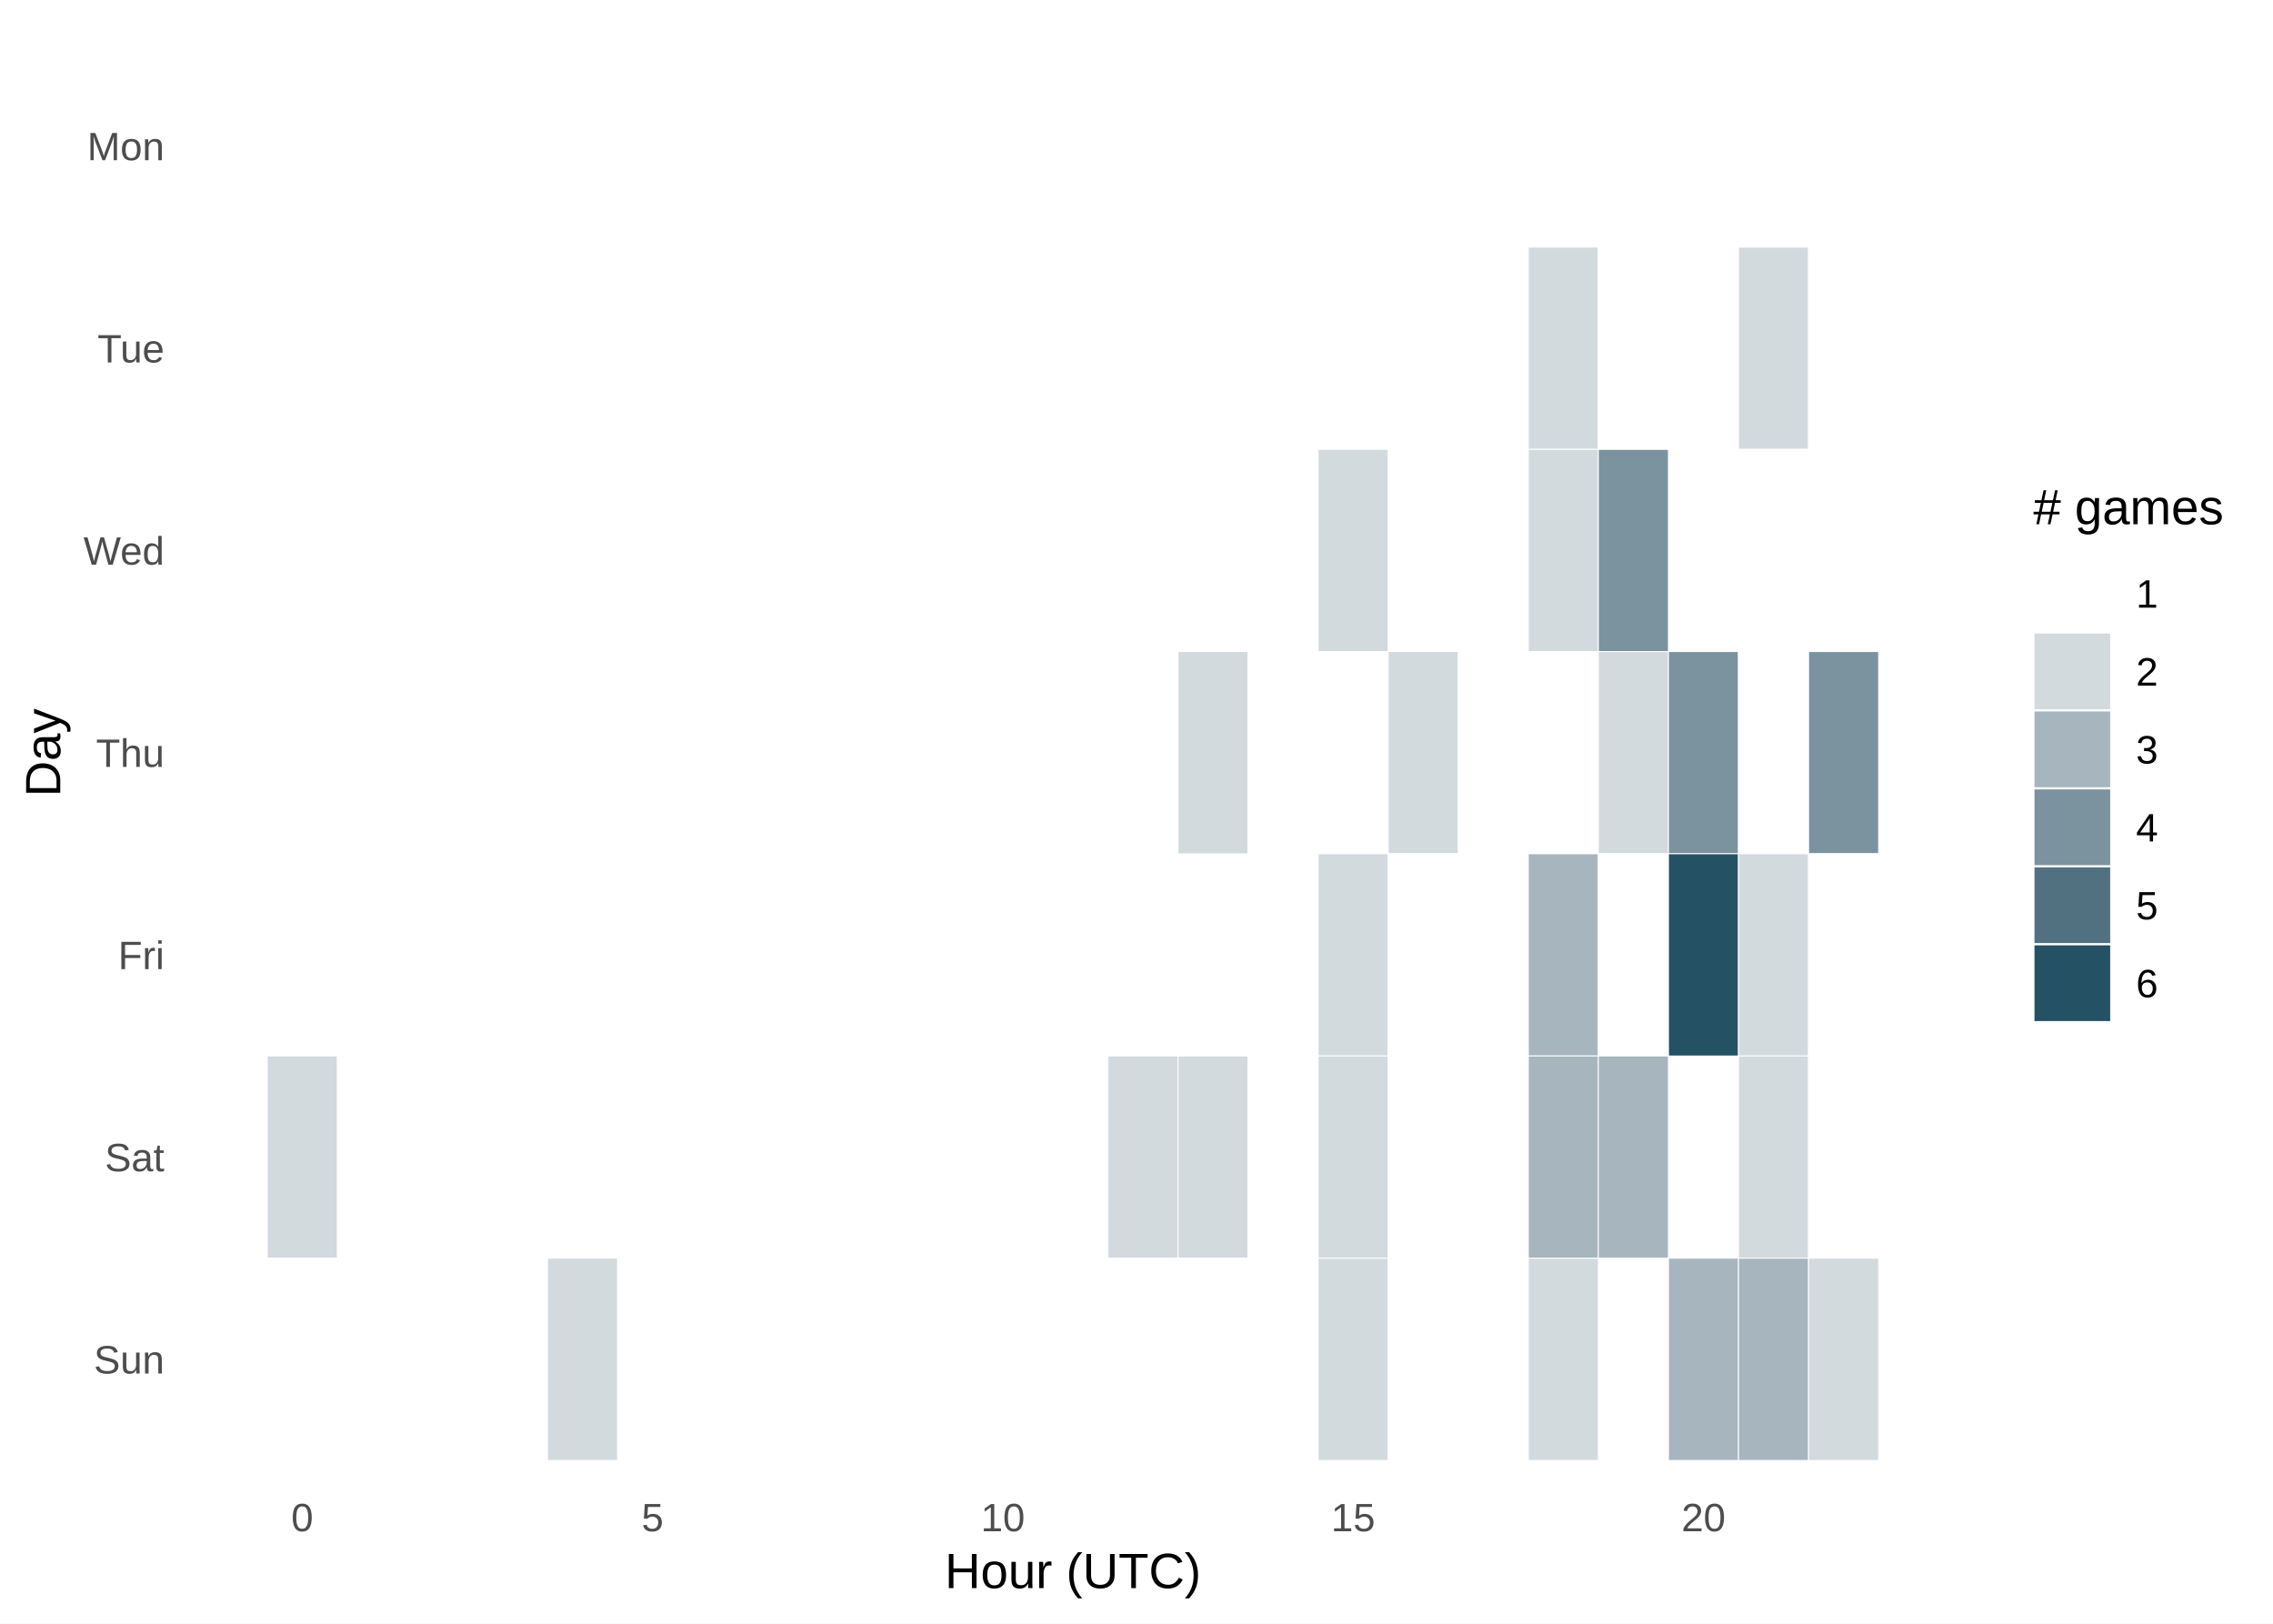
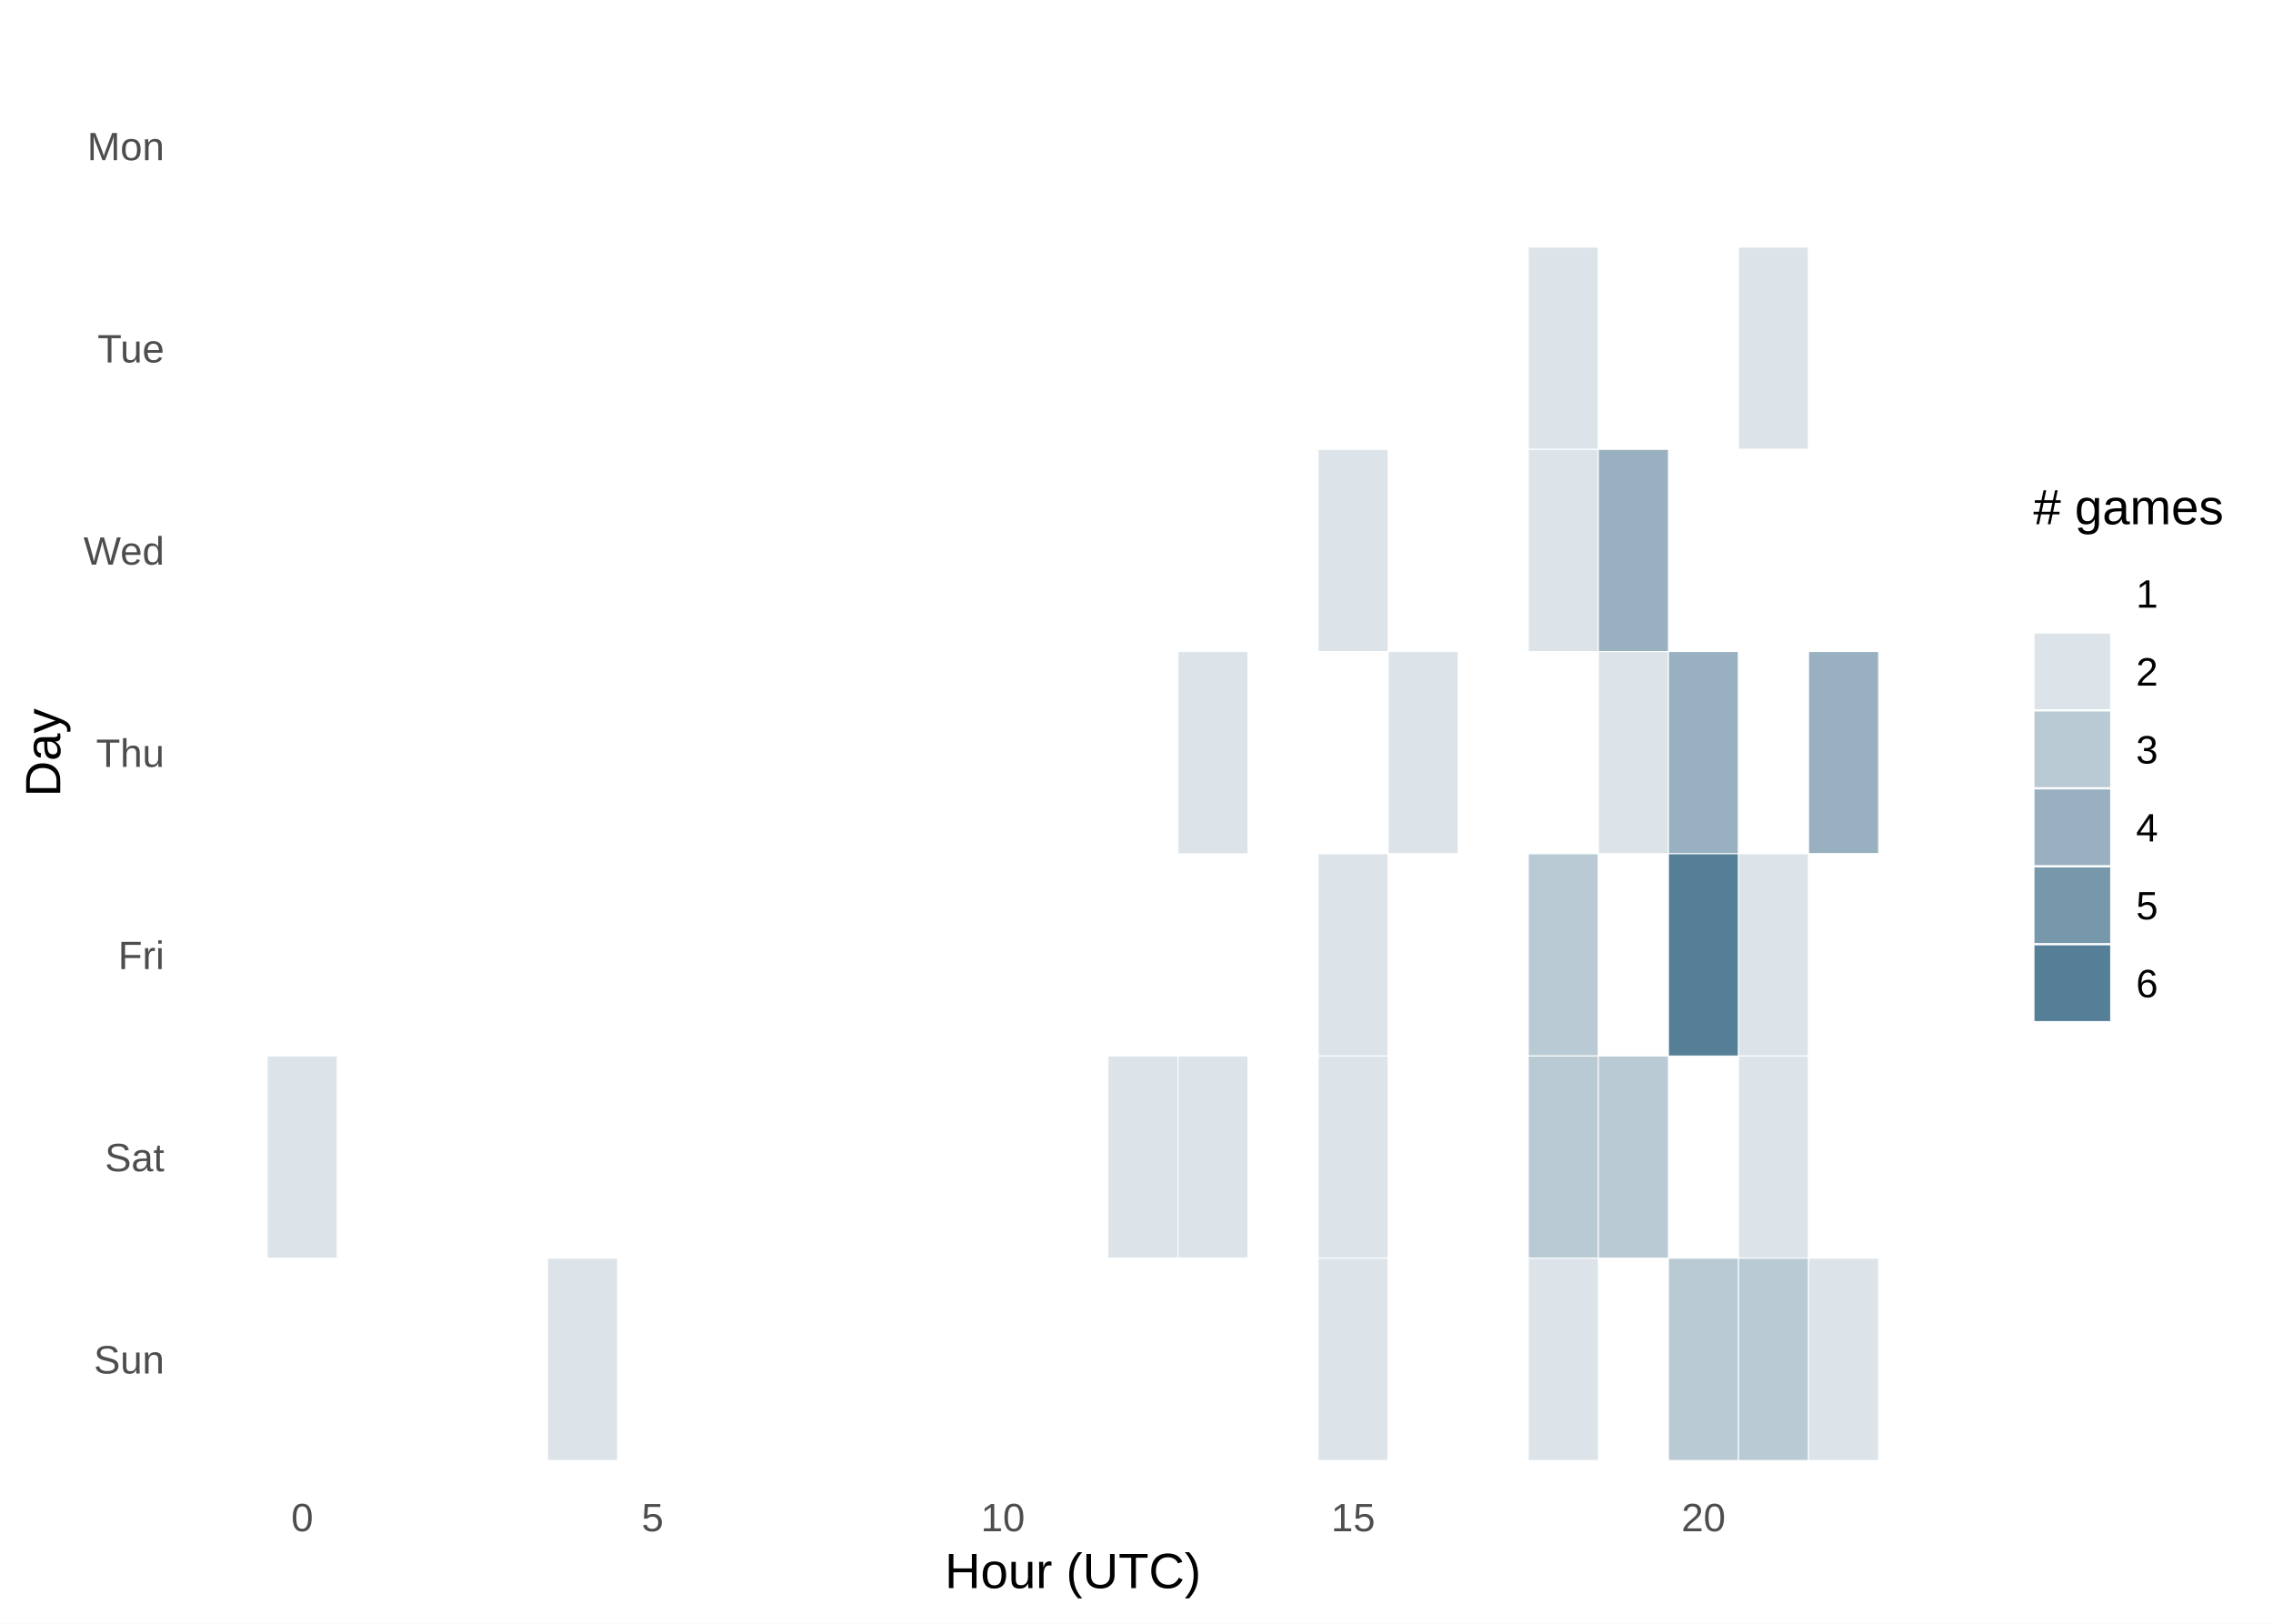
<svg xmlns="http://www.w3.org/2000/svg" class="svglite" width="504.00pt" height="360.00pt" viewBox="0 0 504.00 360.00">
  <defs>
    <style type="text/css">
    .svglite line, .svglite polyline, .svglite polygon, .svglite path, .svglite rect, .svglite circle {
      fill: none;
      stroke: #000000;
      stroke-linecap: round;
      stroke-linejoin: round;
      stroke-miterlimit: 10.00;
    }
  </style>
  </defs>
  <rect width="100%" height="100%" style="stroke: none; fill: #FFFFFF;" />
  <defs>
    <clipPath id="cpMC4wMHw1MDQuMDB8MC4wMHwzNjAuMDA=">
      <rect x="0.00" y="0.00" width="504.00" height="360.00" />
    </clipPath>
  </defs>
  <g clip-path="url(#cpMC4wMHw1MDQuMDB8MC4wMHwzNjAuMDA=)">
</g>
  <defs>
    <clipPath id="cpNDEuMzh8NDM0LjQyfDUuNDh8MzI4LjI3">
      <rect x="41.38" y="5.48" width="393.04" height="322.79" />
    </clipPath>
  </defs>
  <g clip-path="url(#cpNDEuMzh8NDM0LjQyfDUuNDh8MzI4LjI3)">
    <rect x="59.25" y="54.80" width="15.53" height="44.83" style="stroke-width: 0.21; stroke: #FFFFFF; stroke-linecap: square; stroke-linejoin: miter; fill: #FFFFFF;" />
    <rect x="59.25" y="99.63" width="15.53" height="44.83" style="stroke-width: 0.21; stroke: #FFFFFF; stroke-linecap: square; stroke-linejoin: miter; fill: #FFFFFF;" />
    <rect x="59.25" y="144.46" width="15.53" height="44.83" style="stroke-width: 0.21; stroke: #FFFFFF; stroke-linecap: square; stroke-linejoin: miter; fill: #FFFFFF;" />
    <rect x="59.25" y="189.29" width="15.53" height="44.83" style="stroke-width: 0.21; stroke: #FFFFFF; stroke-linecap: square; stroke-linejoin: miter; fill: #FFFFFF;" />
-     <rect x="59.25" y="234.12" width="15.53" height="44.83" style="stroke-width: 0.21; stroke: #FFFFFF; stroke-linecap: square; stroke-linejoin: miter; fill: #D2DADE;" />
+     <rect x="59.25" y="234.12" width="15.53" height="44.83" style="stroke-width: 0.21; stroke: #FFFFFF; stroke-linecap: square; stroke-linejoin: miter; fill: #DCE4EA;" />
    <rect x="74.78" y="278.96" width="15.53" height="44.83" style="stroke-width: 0.21; stroke: #FFFFFF; stroke-linecap: square; stroke-linejoin: miter; fill: #FFFFFF;" />
    <rect x="90.32" y="9.96" width="15.53" height="44.83" style="stroke-width: 0.21; stroke: #FFFFFF; stroke-linecap: square; stroke-linejoin: miter; fill: #FFFFFF;" />
    <rect x="90.32" y="189.29" width="15.53" height="44.83" style="stroke-width: 0.21; stroke: #FFFFFF; stroke-linecap: square; stroke-linejoin: miter; fill: #FFFFFF;" />
    <rect x="105.85" y="234.12" width="15.53" height="44.83" style="stroke-width: 0.21; stroke: #FFFFFF; stroke-linecap: square; stroke-linejoin: miter; fill: #FFFFFF;" />
    <rect x="105.85" y="278.96" width="15.53" height="44.83" style="stroke-width: 0.21; stroke: #FFFFFF; stroke-linecap: square; stroke-linejoin: miter; fill: #FFFFFF;" />
    <rect x="121.39" y="99.63" width="15.53" height="44.83" style="stroke-width: 0.21; stroke: #FFFFFF; stroke-linecap: square; stroke-linejoin: miter; fill: #FFFFFF;" />
    <rect x="121.39" y="234.12" width="15.53" height="44.83" style="stroke-width: 0.21; stroke: #FFFFFF; stroke-linecap: square; stroke-linejoin: miter; fill: #FFFFFF;" />
-     <rect x="121.39" y="278.96" width="15.53" height="44.83" style="stroke-width: 0.21; stroke: #FFFFFF; stroke-linecap: square; stroke-linejoin: miter; fill: #D2DADE;" />
+     <rect x="121.39" y="278.96" width="15.53" height="44.83" style="stroke-width: 0.21; stroke: #FFFFFF; stroke-linecap: square; stroke-linejoin: miter; fill: #DCE4EA;" />
    <rect x="245.67" y="9.96" width="15.53" height="44.83" style="stroke-width: 0.21; stroke: #FFFFFF; stroke-linecap: square; stroke-linejoin: miter; fill: #FFFFFF;" />
    <rect x="245.67" y="99.63" width="15.53" height="44.83" style="stroke-width: 0.21; stroke: #FFFFFF; stroke-linecap: square; stroke-linejoin: miter; fill: #FFFFFF;" />
    <rect x="245.67" y="144.46" width="15.53" height="44.83" style="stroke-width: 0.21; stroke: #FFFFFF; stroke-linecap: square; stroke-linejoin: miter; fill: #FFFFFF;" />
-     <rect x="245.67" y="234.12" width="15.53" height="44.83" style="stroke-width: 0.21; stroke: #FFFFFF; stroke-linecap: square; stroke-linejoin: miter; fill: #D2DADE;" />
+     <rect x="245.67" y="234.12" width="15.53" height="44.83" style="stroke-width: 0.21; stroke: #FFFFFF; stroke-linecap: square; stroke-linejoin: miter; fill: #DCE4EA;" />
    <rect x="245.67" y="278.96" width="15.53" height="44.83" style="stroke-width: 0.21; stroke: #FFFFFF; stroke-linecap: square; stroke-linejoin: miter; fill: #FFFFFF;" />
    <rect x="261.20" y="9.96" width="15.53" height="44.83" style="stroke-width: 0.21; stroke: #FFFFFF; stroke-linecap: square; stroke-linejoin: miter; fill: #FFFFFF;" />
    <rect x="261.20" y="54.80" width="15.53" height="44.83" style="stroke-width: 0.21; stroke: #FFFFFF; stroke-linecap: square; stroke-linejoin: miter; fill: #FFFFFF;" />
    <rect x="261.20" y="99.63" width="15.53" height="44.83" style="stroke-width: 0.21; stroke: #FFFFFF; stroke-linecap: square; stroke-linejoin: miter; fill: #FFFFFF;" />
-     <rect x="261.20" y="144.46" width="15.53" height="44.83" style="stroke-width: 0.21; stroke: #FFFFFF; stroke-linecap: square; stroke-linejoin: miter; fill: #D2DADE;" />
-     <rect x="261.20" y="234.12" width="15.53" height="44.83" style="stroke-width: 0.21; stroke: #FFFFFF; stroke-linecap: square; stroke-linejoin: miter; fill: #D2DADE;" />
+     <rect x="261.20" y="144.46" width="15.53" height="44.83" style="stroke-width: 0.21; stroke: #FFFFFF; stroke-linecap: square; stroke-linejoin: miter; fill: #DCE4EA;" />
+     <rect x="261.20" y="234.12" width="15.53" height="44.83" style="stroke-width: 0.21; stroke: #FFFFFF; stroke-linecap: square; stroke-linejoin: miter; fill: #DCE4EA;" />
    <rect x="261.20" y="278.96" width="15.53" height="44.83" style="stroke-width: 0.21; stroke: #FFFFFF; stroke-linecap: square; stroke-linejoin: miter; fill: #FFFFFF;" />
    <rect x="276.74" y="99.63" width="15.53" height="44.83" style="stroke-width: 0.21; stroke: #FFFFFF; stroke-linecap: square; stroke-linejoin: miter; fill: #FFFFFF;" />
    <rect x="276.74" y="144.46" width="15.53" height="44.83" style="stroke-width: 0.21; stroke: #FFFFFF; stroke-linecap: square; stroke-linejoin: miter; fill: #FFFFFF;" />
    <rect x="276.74" y="189.29" width="15.53" height="44.83" style="stroke-width: 0.21; stroke: #FFFFFF; stroke-linecap: square; stroke-linejoin: miter; fill: #FFFFFF;" />
    <rect x="276.74" y="234.12" width="15.53" height="44.83" style="stroke-width: 0.21; stroke: #FFFFFF; stroke-linecap: square; stroke-linejoin: miter; fill: #FFFFFF;" />
    <rect x="276.74" y="278.96" width="15.53" height="44.83" style="stroke-width: 0.21; stroke: #FFFFFF; stroke-linecap: square; stroke-linejoin: miter; fill: #FFFFFF;" />
    <rect x="292.27" y="54.80" width="15.53" height="44.83" style="stroke-width: 0.21; stroke: #FFFFFF; stroke-linecap: square; stroke-linejoin: miter; fill: #FFFFFF;" />
-     <rect x="292.27" y="99.63" width="15.53" height="44.83" style="stroke-width: 0.21; stroke: #FFFFFF; stroke-linecap: square; stroke-linejoin: miter; fill: #D2DADE;" />
-     <rect x="292.27" y="189.29" width="15.53" height="44.83" style="stroke-width: 0.21; stroke: #FFFFFF; stroke-linecap: square; stroke-linejoin: miter; fill: #D2DADE;" />
-     <rect x="292.27" y="234.12" width="15.53" height="44.83" style="stroke-width: 0.21; stroke: #FFFFFF; stroke-linecap: square; stroke-linejoin: miter; fill: #D2DADE;" />
-     <rect x="292.27" y="278.96" width="15.53" height="44.83" style="stroke-width: 0.21; stroke: #FFFFFF; stroke-linecap: square; stroke-linejoin: miter; fill: #D2DADE;" />
+     <rect x="292.27" y="99.63" width="15.53" height="44.83" style="stroke-width: 0.21; stroke: #FFFFFF; stroke-linecap: square; stroke-linejoin: miter; fill: #DCE4EA;" />
+     <rect x="292.27" y="189.29" width="15.53" height="44.83" style="stroke-width: 0.21; stroke: #FFFFFF; stroke-linecap: square; stroke-linejoin: miter; fill: #DCE4EA;" />
+     <rect x="292.27" y="234.12" width="15.53" height="44.83" style="stroke-width: 0.21; stroke: #FFFFFF; stroke-linecap: square; stroke-linejoin: miter; fill: #DCE4EA;" />
+     <rect x="292.27" y="278.96" width="15.53" height="44.83" style="stroke-width: 0.21; stroke: #FFFFFF; stroke-linecap: square; stroke-linejoin: miter; fill: #DCE4EA;" />
    <rect x="307.81" y="9.96" width="15.53" height="44.83" style="stroke-width: 0.21; stroke: #FFFFFF; stroke-linecap: square; stroke-linejoin: miter; fill: #FFFFFF;" />
    <rect x="307.81" y="54.80" width="15.53" height="44.83" style="stroke-width: 0.21; stroke: #FFFFFF; stroke-linecap: square; stroke-linejoin: miter; fill: #FFFFFF;" />
-     <rect x="307.81" y="144.46" width="15.53" height="44.83" style="stroke-width: 0.21; stroke: #FFFFFF; stroke-linecap: square; stroke-linejoin: miter; fill: #D2DADE;" />
+     <rect x="307.81" y="144.46" width="15.53" height="44.83" style="stroke-width: 0.21; stroke: #FFFFFF; stroke-linecap: square; stroke-linejoin: miter; fill: #DCE4EA;" />
    <rect x="307.81" y="189.29" width="15.53" height="44.83" style="stroke-width: 0.21; stroke: #FFFFFF; stroke-linecap: square; stroke-linejoin: miter; fill: #FFFFFF;" />
    <rect x="307.81" y="278.96" width="15.53" height="44.83" style="stroke-width: 0.21; stroke: #FFFFFF; stroke-linecap: square; stroke-linejoin: miter; fill: #FFFFFF;" />
    <rect x="323.34" y="54.80" width="15.53" height="44.83" style="stroke-width: 0.21; stroke: #FFFFFF; stroke-linecap: square; stroke-linejoin: miter; fill: #FFFFFF;" />
    <rect x="323.34" y="99.63" width="15.53" height="44.83" style="stroke-width: 0.21; stroke: #FFFFFF; stroke-linecap: square; stroke-linejoin: miter; fill: #FFFFFF;" />
    <rect x="323.34" y="189.29" width="15.53" height="44.83" style="stroke-width: 0.21; stroke: #FFFFFF; stroke-linecap: square; stroke-linejoin: miter; fill: #FFFFFF;" />
    <rect x="323.34" y="234.12" width="15.53" height="44.83" style="stroke-width: 0.21; stroke: #FFFFFF; stroke-linecap: square; stroke-linejoin: miter; fill: #FFFFFF;" />
    <rect x="323.34" y="278.96" width="15.53" height="44.83" style="stroke-width: 0.21; stroke: #FFFFFF; stroke-linecap: square; stroke-linejoin: miter; fill: #FFFFFF;" />
    <rect x="338.88" y="9.96" width="15.53" height="44.83" style="stroke-width: 0.21; stroke: #FFFFFF; stroke-linecap: square; stroke-linejoin: miter; fill: #FFFFFF;" />
-     <rect x="338.88" y="54.80" width="15.53" height="44.83" style="stroke-width: 0.21; stroke: #FFFFFF; stroke-linecap: square; stroke-linejoin: miter; fill: #D2DADE;" />
-     <rect x="338.88" y="99.63" width="15.53" height="44.83" style="stroke-width: 0.21; stroke: #FFFFFF; stroke-linecap: square; stroke-linejoin: miter; fill: #D2DADE;" />
+     <rect x="338.88" y="54.80" width="15.53" height="44.83" style="stroke-width: 0.21; stroke: #FFFFFF; stroke-linecap: square; stroke-linejoin: miter; fill: #DCE4EA;" />
+     <rect x="338.88" y="99.63" width="15.53" height="44.83" style="stroke-width: 0.21; stroke: #FFFFFF; stroke-linecap: square; stroke-linejoin: miter; fill: #DCE4EA;" />
    <rect x="338.88" y="144.46" width="15.53" height="44.83" style="stroke-width: 0.21; stroke: #FFFFFF; stroke-linecap: square; stroke-linejoin: miter; fill: #FFFFFF;" />
-     <rect x="338.88" y="189.29" width="15.53" height="44.83" style="stroke-width: 0.21; stroke: #FFFFFF; stroke-linecap: square; stroke-linejoin: miter; fill: #A6B5BE;" />
-     <rect x="338.88" y="234.12" width="15.53" height="44.83" style="stroke-width: 0.21; stroke: #FFFFFF; stroke-linecap: square; stroke-linejoin: miter; fill: #A6B5BE;" />
-     <rect x="338.88" y="278.96" width="15.53" height="44.83" style="stroke-width: 0.21; stroke: #FFFFFF; stroke-linecap: square; stroke-linejoin: miter; fill: #D2DADE;" />
+     <rect x="338.88" y="189.29" width="15.53" height="44.83" style="stroke-width: 0.21; stroke: #FFFFFF; stroke-linecap: square; stroke-linejoin: miter; fill: #BACAD4;" />
+     <rect x="338.88" y="234.12" width="15.53" height="44.83" style="stroke-width: 0.21; stroke: #FFFFFF; stroke-linecap: square; stroke-linejoin: miter; fill: #BACAD4;" />
+     <rect x="338.88" y="278.96" width="15.53" height="44.83" style="stroke-width: 0.21; stroke: #FFFFFF; stroke-linecap: square; stroke-linejoin: miter; fill: #DCE4EA;" />
    <rect x="354.41" y="9.96" width="15.53" height="44.83" style="stroke-width: 0.21; stroke: #FFFFFF; stroke-linecap: square; stroke-linejoin: miter; fill: #FFFFFF;" />
    <rect x="354.41" y="54.80" width="15.53" height="44.83" style="stroke-width: 0.21; stroke: #FFFFFF; stroke-linecap: square; stroke-linejoin: miter; fill: #FFFFFF;" />
-     <rect x="354.41" y="99.63" width="15.53" height="44.83" style="stroke-width: 0.21; stroke: #FFFFFF; stroke-linecap: square; stroke-linejoin: miter; fill: #7B929F;" />
-     <rect x="354.41" y="144.46" width="15.53" height="44.83" style="stroke-width: 0.21; stroke: #FFFFFF; stroke-linecap: square; stroke-linejoin: miter; fill: #D2DADE;" />
+     <rect x="354.41" y="99.63" width="15.53" height="44.83" style="stroke-width: 0.21; stroke: #FFFFFF; stroke-linecap: square; stroke-linejoin: miter; fill: #99B0C0;" />
+     <rect x="354.41" y="144.46" width="15.53" height="44.83" style="stroke-width: 0.21; stroke: #FFFFFF; stroke-linecap: square; stroke-linejoin: miter; fill: #DCE4EA;" />
    <rect x="354.41" y="189.29" width="15.53" height="44.83" style="stroke-width: 0.21; stroke: #FFFFFF; stroke-linecap: square; stroke-linejoin: miter; fill: #FFFFFF;" />
-     <rect x="354.41" y="234.12" width="15.53" height="44.83" style="stroke-width: 0.21; stroke: #FFFFFF; stroke-linecap: square; stroke-linejoin: miter; fill: #A6B5BE;" />
+     <rect x="354.41" y="234.12" width="15.53" height="44.83" style="stroke-width: 0.21; stroke: #FFFFFF; stroke-linecap: square; stroke-linejoin: miter; fill: #BACAD4;" />
    <rect x="369.95" y="54.80" width="15.53" height="44.83" style="stroke-width: 0.21; stroke: #FFFFFF; stroke-linecap: square; stroke-linejoin: miter; fill: #FFFFFF;" />
-     <rect x="369.95" y="144.46" width="15.53" height="44.83" style="stroke-width: 0.21; stroke: #FFFFFF; stroke-linecap: square; stroke-linejoin: miter; fill: #7B929F;" />
-     <rect x="369.95" y="189.29" width="15.53" height="44.83" style="stroke-width: 0.21; stroke: #FFFFFF; stroke-linecap: square; stroke-linejoin: miter; fill: #245164;" />
-     <rect x="369.95" y="278.96" width="15.53" height="44.83" style="stroke-width: 0.21; stroke: #FFFFFF; stroke-linecap: square; stroke-linejoin: miter; fill: #A6B5BE;" />
+     <rect x="369.95" y="144.46" width="15.53" height="44.83" style="stroke-width: 0.21; stroke: #FFFFFF; stroke-linecap: square; stroke-linejoin: miter; fill: #99B0C0;" />
+     <rect x="369.95" y="189.29" width="15.53" height="44.83" style="stroke-width: 0.21; stroke: #FFFFFF; stroke-linecap: square; stroke-linejoin: miter; fill: #557F97;" />
+     <rect x="369.95" y="278.96" width="15.53" height="44.83" style="stroke-width: 0.21; stroke: #FFFFFF; stroke-linecap: square; stroke-linejoin: miter; fill: #BACAD4;" />
    <rect x="385.48" y="9.96" width="15.53" height="44.83" style="stroke-width: 0.21; stroke: #FFFFFF; stroke-linecap: square; stroke-linejoin: miter; fill: #FFFFFF;" />
-     <rect x="385.48" y="54.80" width="15.53" height="44.83" style="stroke-width: 0.21; stroke: #FFFFFF; stroke-linecap: square; stroke-linejoin: miter; fill: #D2DADE;" />
+     <rect x="385.48" y="54.80" width="15.53" height="44.83" style="stroke-width: 0.21; stroke: #FFFFFF; stroke-linecap: square; stroke-linejoin: miter; fill: #DCE4EA;" />
    <rect x="385.48" y="99.63" width="15.53" height="44.83" style="stroke-width: 0.21; stroke: #FFFFFF; stroke-linecap: square; stroke-linejoin: miter; fill: #FFFFFF;" />
    <rect x="385.48" y="144.46" width="15.53" height="44.83" style="stroke-width: 0.21; stroke: #FFFFFF; stroke-linecap: square; stroke-linejoin: miter; fill: #FFFFFF;" />
-     <rect x="385.48" y="189.29" width="15.53" height="44.83" style="stroke-width: 0.21; stroke: #FFFFFF; stroke-linecap: square; stroke-linejoin: miter; fill: #D2DADE;" />
-     <rect x="385.48" y="234.12" width="15.53" height="44.83" style="stroke-width: 0.21; stroke: #FFFFFF; stroke-linecap: square; stroke-linejoin: miter; fill: #D2DADE;" />
-     <rect x="385.48" y="278.96" width="15.53" height="44.83" style="stroke-width: 0.21; stroke: #FFFFFF; stroke-linecap: square; stroke-linejoin: miter; fill: #A6B5BE;" />
+     <rect x="385.48" y="189.29" width="15.53" height="44.83" style="stroke-width: 0.21; stroke: #FFFFFF; stroke-linecap: square; stroke-linejoin: miter; fill: #DCE4EA;" />
+     <rect x="385.48" y="234.12" width="15.53" height="44.83" style="stroke-width: 0.21; stroke: #FFFFFF; stroke-linecap: square; stroke-linejoin: miter; fill: #DCE4EA;" />
+     <rect x="385.48" y="278.96" width="15.53" height="44.83" style="stroke-width: 0.21; stroke: #FFFFFF; stroke-linecap: square; stroke-linejoin: miter; fill: #BACAD4;" />
    <rect x="401.02" y="9.96" width="15.53" height="44.83" style="stroke-width: 0.21; stroke: #FFFFFF; stroke-linecap: square; stroke-linejoin: miter; fill: #FFFFFF;" />
    <rect x="401.02" y="54.80" width="15.53" height="44.83" style="stroke-width: 0.21; stroke: #FFFFFF; stroke-linecap: square; stroke-linejoin: miter; fill: #FFFFFF;" />
-     <rect x="401.02" y="144.46" width="15.53" height="44.83" style="stroke-width: 0.21; stroke: #FFFFFF; stroke-linecap: square; stroke-linejoin: miter; fill: #7B929F;" />
+     <rect x="401.02" y="144.46" width="15.53" height="44.83" style="stroke-width: 0.21; stroke: #FFFFFF; stroke-linecap: square; stroke-linejoin: miter; fill: #99B0C0;" />
    <rect x="401.02" y="189.29" width="15.53" height="44.83" style="stroke-width: 0.21; stroke: #FFFFFF; stroke-linecap: square; stroke-linejoin: miter; fill: #FFFFFF;" />
    <rect x="401.02" y="234.12" width="15.53" height="44.83" style="stroke-width: 0.21; stroke: #FFFFFF; stroke-linecap: square; stroke-linejoin: miter; fill: #FFFFFF;" />
-     <rect x="401.02" y="278.96" width="15.53" height="44.83" style="stroke-width: 0.21; stroke: #FFFFFF; stroke-linecap: square; stroke-linejoin: miter; fill: #D2DADE;" />
+     <rect x="401.02" y="278.96" width="15.53" height="44.83" style="stroke-width: 0.21; stroke: #FFFFFF; stroke-linecap: square; stroke-linejoin: miter; fill: #DCE4EA;" />
  </g>
  <g clip-path="url(#cpMC4wMHw1MDQuMDB8MC4wMHwzNjAuMDA=)">
    <text x="36.45" y="304.52" text-anchor="end" style="font-size: 8.80px; fill: #4D4D4D; font-family: Arial;" textLength="15.66px" lengthAdjust="spacingAndGlyphs">Sun</text>
    <text x="36.45" y="259.69" text-anchor="end" style="font-size: 8.80px; fill: #4D4D4D; font-family: Arial;" textLength="13.21px" lengthAdjust="spacingAndGlyphs">Sat</text>
    <text x="36.45" y="214.86" text-anchor="end" style="font-size: 8.80px; fill: #4D4D4D; font-family: Arial;" textLength="10.25px" lengthAdjust="spacingAndGlyphs">Fri</text>
    <text x="36.45" y="170.03" text-anchor="end" style="font-size: 8.80px; fill: #4D4D4D; font-family: Arial;" textLength="15.16px" lengthAdjust="spacingAndGlyphs">Thu</text>
    <text x="36.45" y="125.19" text-anchor="end" style="font-size: 8.80px; fill: #4D4D4D; font-family: Arial;" textLength="17.94px" lengthAdjust="spacingAndGlyphs">Wed</text>
    <text x="36.45" y="80.36" text-anchor="end" style="font-size: 8.80px; fill: #4D4D4D; font-family: Arial;" textLength="14.84px" lengthAdjust="spacingAndGlyphs">Tue</text>
    <text x="36.45" y="35.53" text-anchor="end" style="font-size: 8.80px; fill: #4D4D4D; font-family: Arial;" textLength="17.12px" lengthAdjust="spacingAndGlyphs">Mon</text>
    <text x="67.02" y="339.50" text-anchor="middle" style="font-size: 8.80px; fill: #4D4D4D; font-family: Arial;" textLength="4.90px" lengthAdjust="spacingAndGlyphs">0</text>
    <text x="144.69" y="339.50" text-anchor="middle" style="font-size: 8.80px; fill: #4D4D4D; font-family: Arial;" textLength="4.90px" lengthAdjust="spacingAndGlyphs">5</text>
    <text x="222.37" y="339.50" text-anchor="middle" style="font-size: 8.80px; fill: #4D4D4D; font-family: Arial;" textLength="9.79px" lengthAdjust="spacingAndGlyphs">10</text>
    <text x="300.04" y="339.50" text-anchor="middle" style="font-size: 8.80px; fill: #4D4D4D; font-family: Arial;" textLength="9.79px" lengthAdjust="spacingAndGlyphs">15</text>
    <text x="377.72" y="339.50" text-anchor="middle" style="font-size: 8.80px; fill: #4D4D4D; font-family: Arial;" textLength="9.79px" lengthAdjust="spacingAndGlyphs">20</text>
    <text x="237.90" y="352.10" text-anchor="middle" style="font-size: 11.00px; font-family: Arial;" textLength="56.84px" lengthAdjust="spacingAndGlyphs">Hour (UTC)</text>
    <text transform="translate(13.36,166.88) rotate(-90)" text-anchor="middle" style="font-size: 11.00px; font-family: Arial;" textLength="19.56px" lengthAdjust="spacingAndGlyphs">Day</text>
    <text x="450.86" y="116.23" style="font-size: 11.00px; font-family: Arial;" textLength="42.21px" lengthAdjust="spacingAndGlyphs"># games</text>
    <rect x="451.00" y="123.08" width="17.00" height="17.00" style="stroke-width: 0.21; stroke: #FFFFFF; stroke-linecap: square; stroke-linejoin: miter; fill: #FFFFFF;" />
-     <rect x="451.00" y="140.36" width="17.00" height="17.00" style="stroke-width: 0.21; stroke: #FFFFFF; stroke-linecap: square; stroke-linejoin: miter; fill: #D2DADE;" />
-     <rect x="451.00" y="157.64" width="17.00" height="17.00" style="stroke-width: 0.21; stroke: #FFFFFF; stroke-linecap: square; stroke-linejoin: miter; fill: #A6B5BE;" />
-     <rect x="451.00" y="174.92" width="17.00" height="17.00" style="stroke-width: 0.21; stroke: #FFFFFF; stroke-linecap: square; stroke-linejoin: miter; fill: #7B929F;" />
-     <rect x="451.00" y="192.20" width="17.00" height="17.00" style="stroke-width: 0.21; stroke: #FFFFFF; stroke-linecap: square; stroke-linejoin: miter; fill: #517181;" />
-     <rect x="451.00" y="209.48" width="17.00" height="17.00" style="stroke-width: 0.21; stroke: #FFFFFF; stroke-linecap: square; stroke-linejoin: miter; fill: #245164;" />
+     <rect x="451.00" y="140.36" width="17.00" height="17.00" style="stroke-width: 0.21; stroke: #FFFFFF; stroke-linecap: square; stroke-linejoin: miter; fill: #DCE4EA;" />
+     <rect x="451.00" y="157.64" width="17.00" height="17.00" style="stroke-width: 0.21; stroke: #FFFFFF; stroke-linecap: square; stroke-linejoin: miter; fill: #BACAD4;" />
+     <rect x="451.00" y="174.92" width="17.00" height="17.00" style="stroke-width: 0.21; stroke: #FFFFFF; stroke-linecap: square; stroke-linejoin: miter; fill: #99B0C0;" />
+     <rect x="451.00" y="192.20" width="17.00" height="17.00" style="stroke-width: 0.21; stroke: #FFFFFF; stroke-linecap: square; stroke-linejoin: miter; fill: #7797AB;" />
+     <rect x="451.00" y="209.48" width="17.00" height="17.00" style="stroke-width: 0.21; stroke: #FFFFFF; stroke-linecap: square; stroke-linejoin: miter; fill: #557F97;" />
    <text x="473.62" y="134.72" style="font-size: 8.80px; font-family: Arial;" textLength="4.90px" lengthAdjust="spacingAndGlyphs">1</text>
    <text x="473.62" y="152.00" style="font-size: 8.80px; font-family: Arial;" textLength="4.90px" lengthAdjust="spacingAndGlyphs">2</text>
    <text x="473.62" y="169.28" style="font-size: 8.80px; font-family: Arial;" textLength="4.90px" lengthAdjust="spacingAndGlyphs">3</text>
    <text x="473.62" y="186.56" style="font-size: 8.80px; font-family: Arial;" textLength="4.90px" lengthAdjust="spacingAndGlyphs">4</text>
    <text x="473.62" y="203.84" style="font-size: 8.80px; font-family: Arial;" textLength="4.90px" lengthAdjust="spacingAndGlyphs">5</text>
    <text x="473.62" y="221.12" style="font-size: 8.80px; font-family: Arial;" textLength="4.90px" lengthAdjust="spacingAndGlyphs">6</text>
  </g>
</svg>
